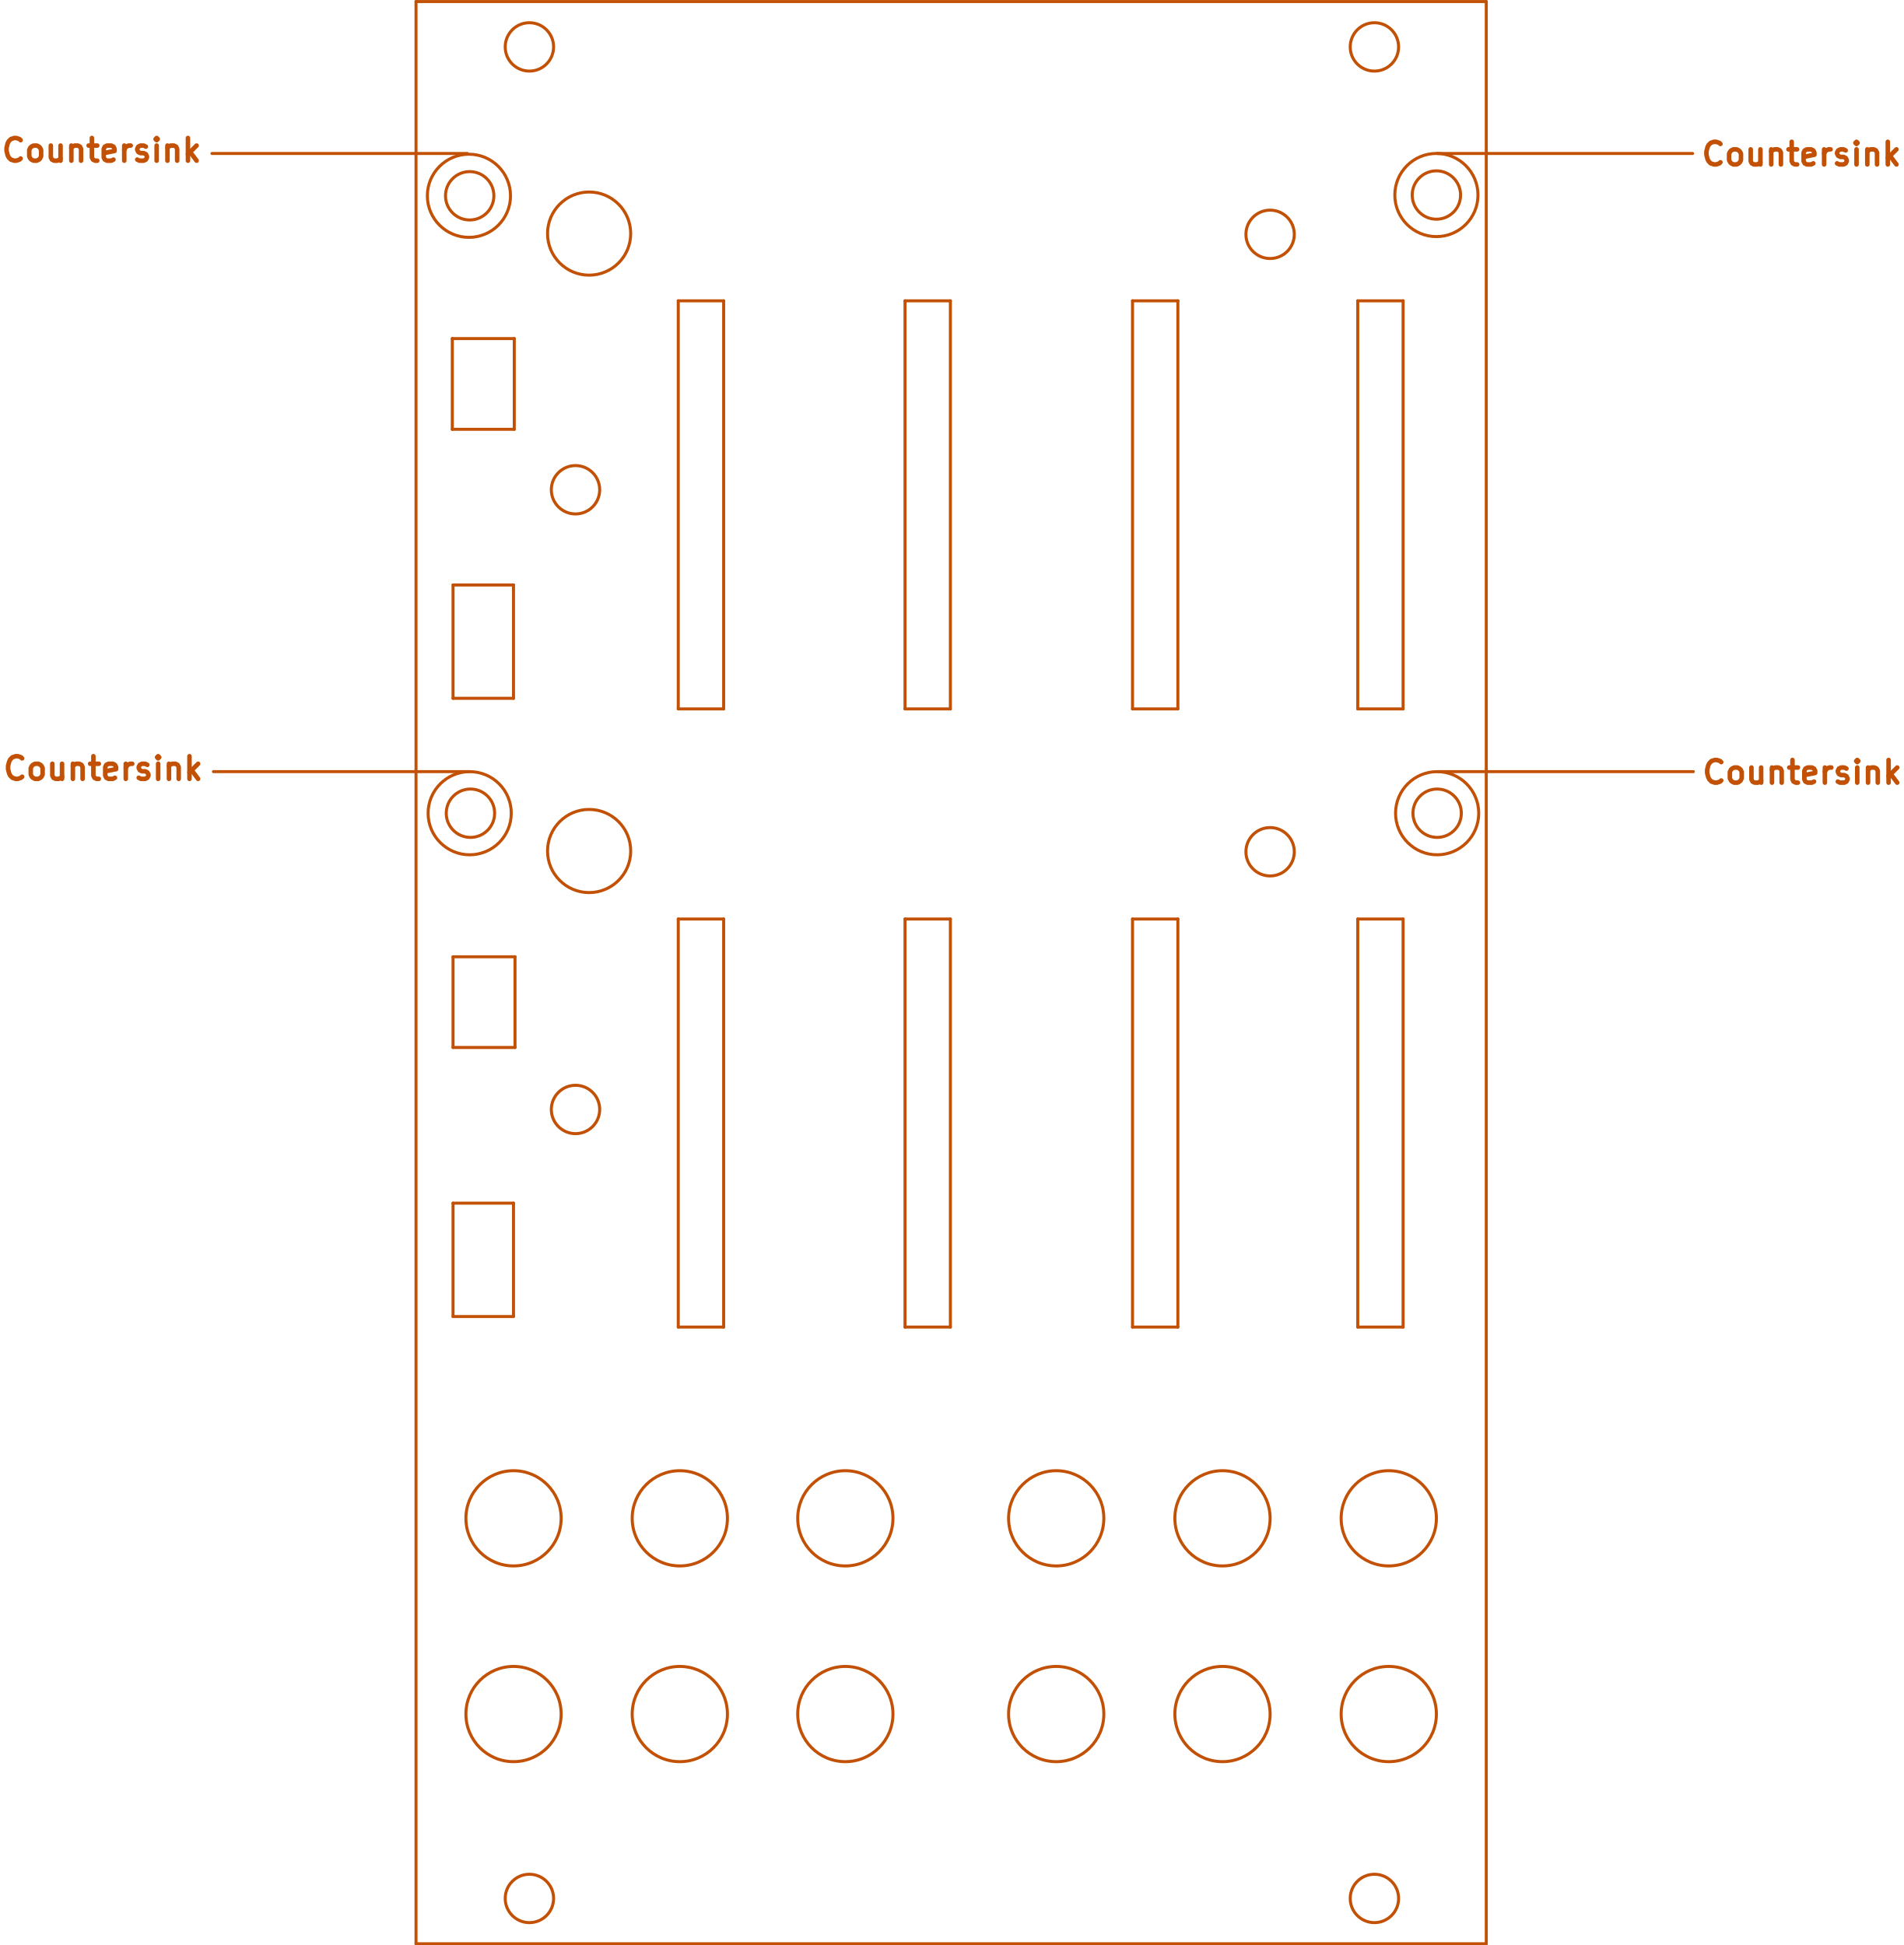
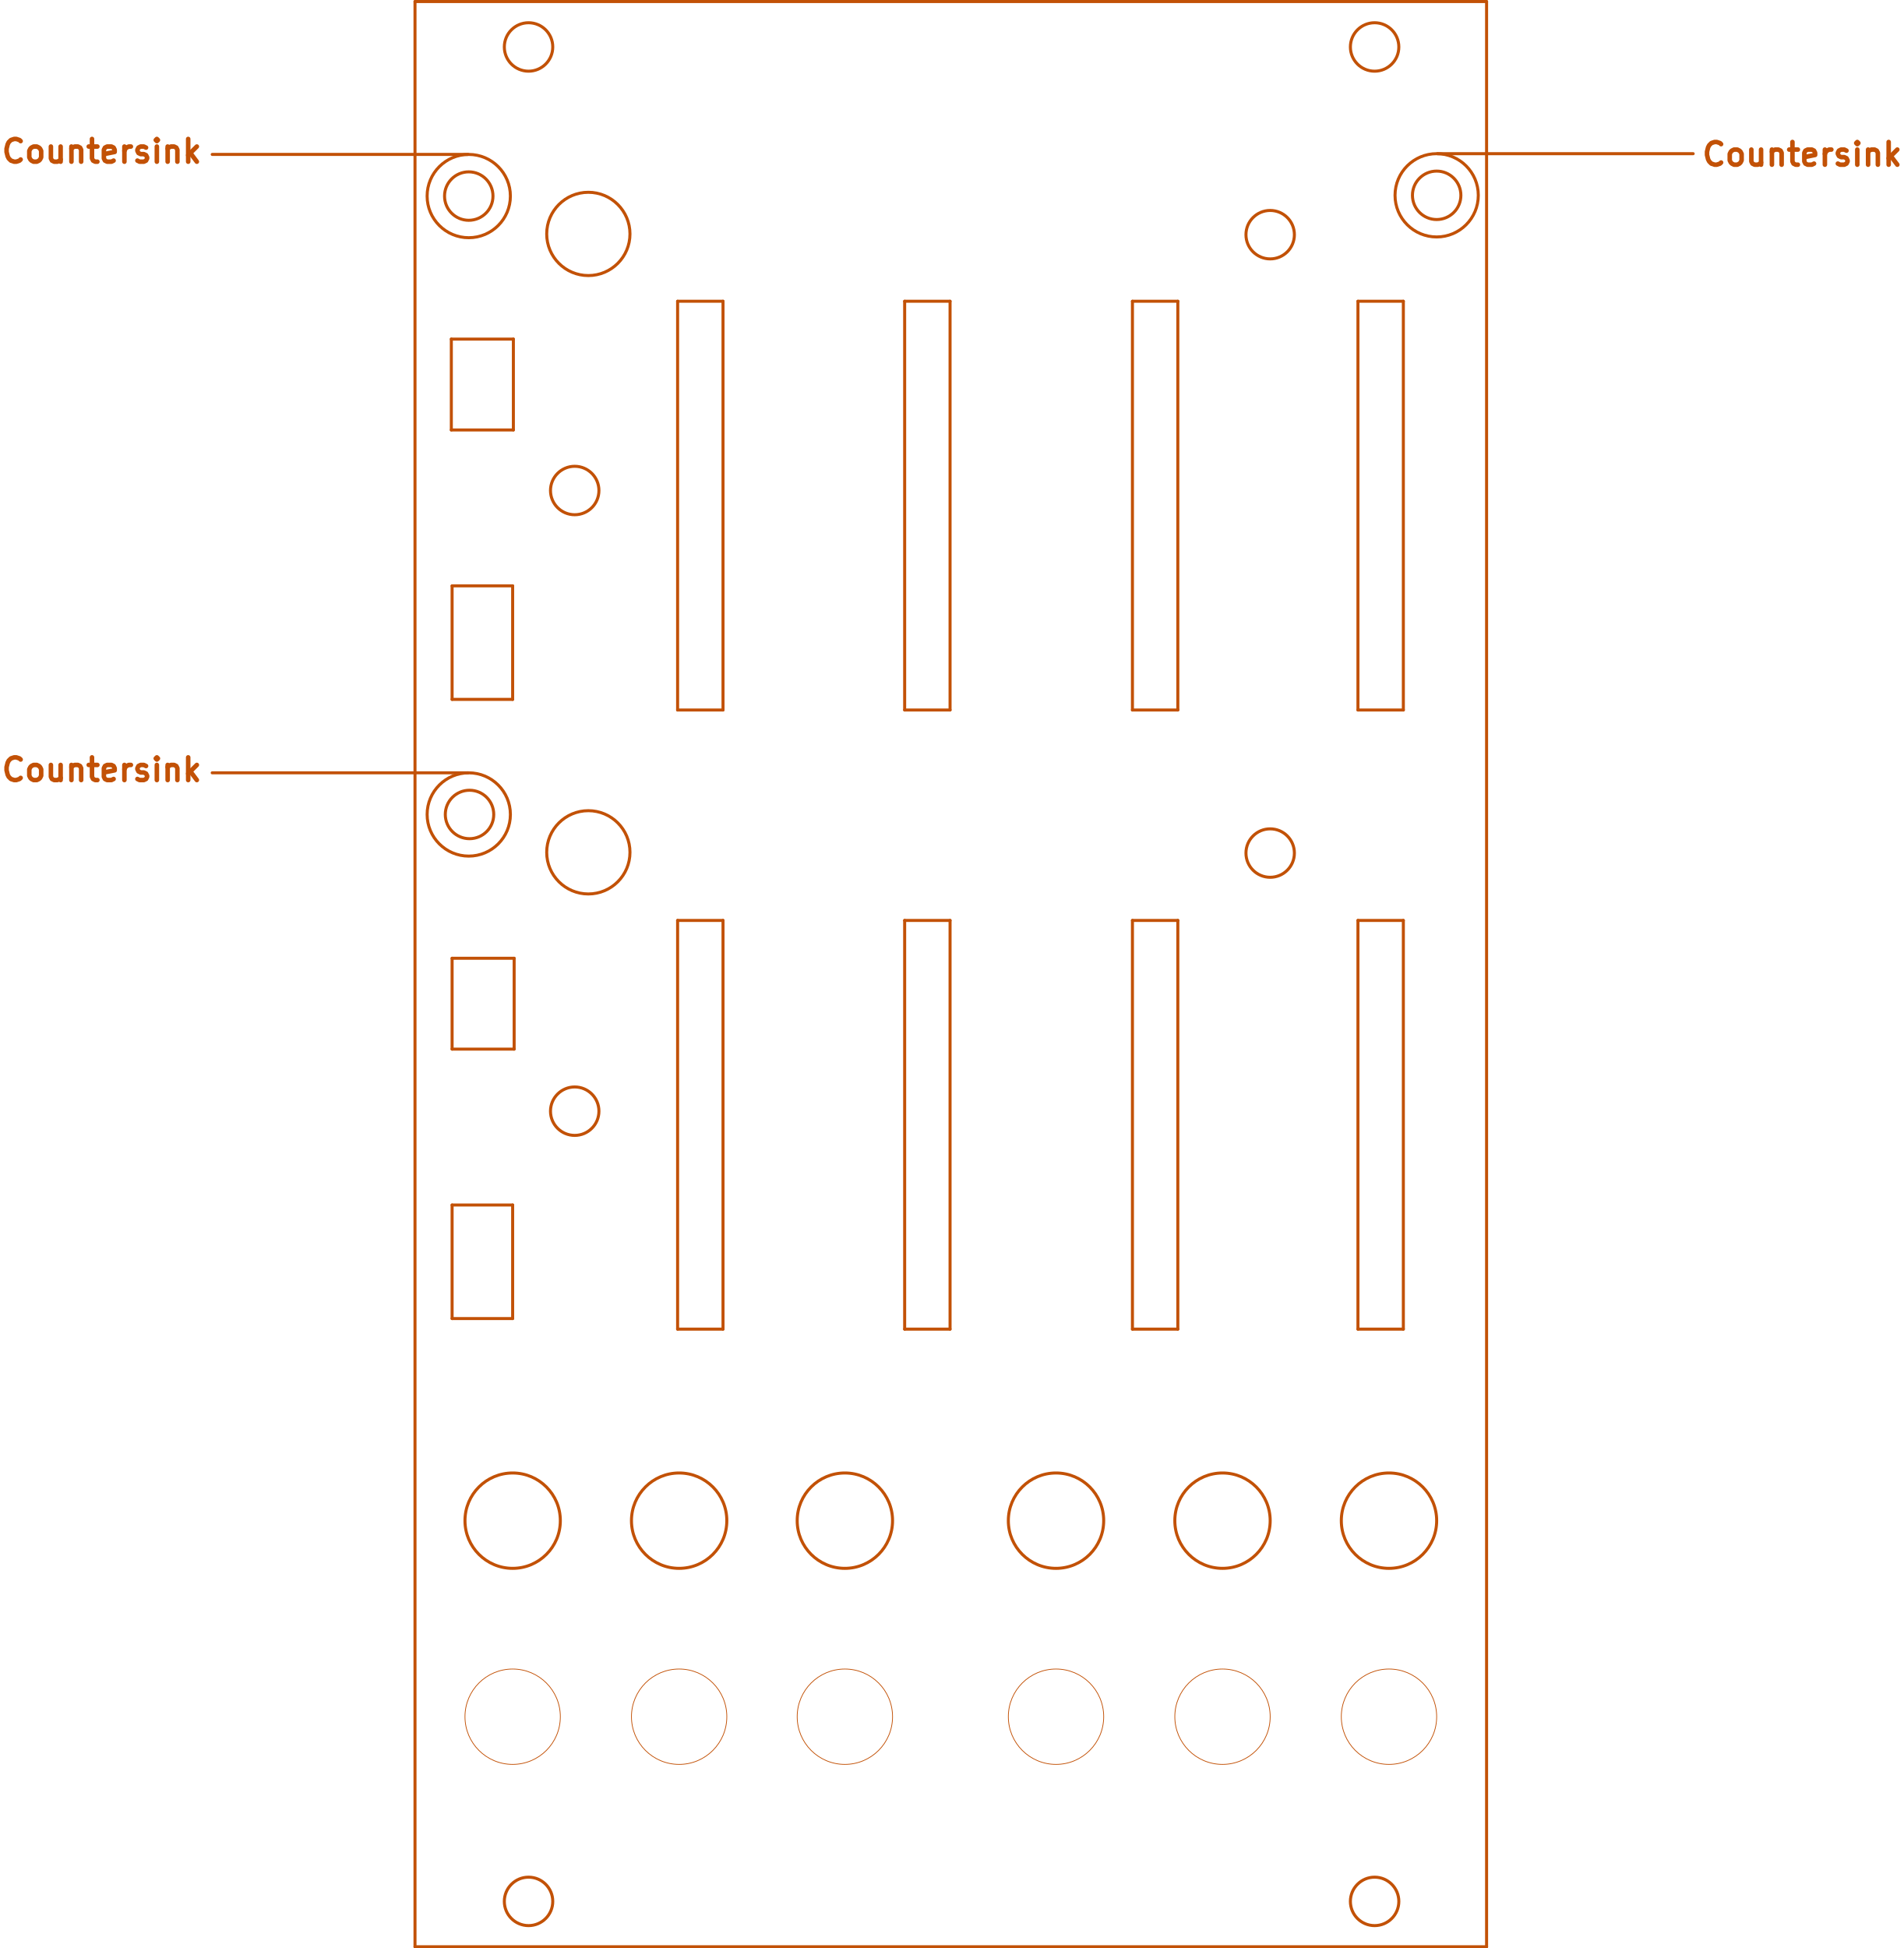
- <svg xmlns="http://www.w3.org/2000/svg" version="1.1" width="12.593cm" height="12.868cm" viewBox="0 0 49580 50660 ">
+ <svg xmlns="http://www.w3.org/2000/svg" version="1.1" width="12.578cm" height="12.868cm" viewBox="0 0 49520 50660 ">
  <g style="fill:#000000; fill-opacity:1;stroke:#000000; stroke-opacity:1; stroke-linecap:round; stroke-linejoin:round; " transform="translate(0 0) scale(1 1)">
</g>
  <g style="fill:#000000; fill-opacity:0.0;  stroke:#000000; stroke-width:-0; stroke-opacity:1;  stroke-linecap:round; stroke-linejoin:round;">
</g>
  <g style="fill:#C25106; fill-opacity:0.0;  stroke:#C25106; stroke-width:-0; stroke-opacity:1;  stroke-linecap:round; stroke-linejoin:round;">
</g>
  <g style="fill:#C25106; fill-opacity:0.0;  stroke:#C25106; stroke-width:78.74; stroke-opacity:1;  stroke-linecap:round; stroke-linejoin:round;">
-     <path d="M44102 20098 L37449 20098 " />
+     <path d="M12173 4015 L5520 4015 " />
  </g>
  <g style="fill:#C25106; fill-opacity:0.0;  stroke:#C25106; stroke-width:118.11; stroke-opacity:1;  stroke-linecap:round; stroke-linejoin:round;">
-     <path d="M44828 20329 L44800 20357 L44715 20385 L44659 20385 L44575 20357 L44519 20300 L44491 20244 L44462 20132 L44462 20047 L44491 19935 L44519 19879 L44575 19822 L44659 19794 L44715 19794 L44800 19822 L44828 19850 " />
-     <path d="M45165 20385 L45109 20357 L45081 20329 L45053 20272 L45053 20104 L45081 20047 L45109 20019 L45165 19991 L45250 19991 L45306 20019 L45334 20047 L45362 20104 L45362 20272 L45334 20329 L45306 20357 L45250 20385 L45165 20385 " />
-     <path d="M45868 19991 L45868 20385 " />
-     <path d="M45615 19991 L45615 20300 L45643 20357 L45700 20385 L45784 20385 L45840 20357 L45868 20329 " />
-     <path d="M46150 19991 L46150 20385 " />
-     <path d="M46150 20047 L46178 20019 L46234 19991 L46318 19991 L46375 20019 L46403 20075 L46403 20385 " />
-     <path d="M46600 19991 L46825 19991 " />
-     <path d="M46684 19794 L46684 20300 L46712 20357 L46768 20385 L46825 20385 " />
-     <path d="M47246 20357 L47190 20385 L47078 20385 L47021 20357 L46993 20300 L46993 20075 L47021 20019 L47078 19991 L47190 19991 L47246 20019 L47275 20075 L47275 20132 L46993 20188 " />
-     <path d="M47528 20385 L47528 19991 " />
-     <path d="M47528 20104 L47556 20047 L47584 20019 L47640 19991 L47696 19991 " />
-     <path d="M47865 20357 L47921 20385 L48034 20385 L48090 20357 L48118 20300 L48118 20272 L48090 20216 L48034 20188 L47949 20188 L47893 20160 L47865 20104 L47865 20075 L47893 20019 L47949 19991 L48034 19991 L48090 20019 " />
-     <path d="M48371 20385 L48371 19991 " />
-     <path d="M48371 19794 L48343 19822 L48371 19850 L48399 19822 L48371 19794 L48371 19850 " />
-     <path d="M48652 19991 L48652 20385 " />
-     <path d="M48652 20047 L48681 20019 L48737 19991 L48821 19991 L48877 20019 L48906 20075 L48906 20385 " />
-     <path d="M49187 20385 L49187 19794 " />
-     <path d="M49243 20160 L49412 20385 " />
-     <path d="M49412 19991 L49187 20216 " />
+     <path d="M537 4147 L508 4176 L424 4204 L368 4204 L284 4176 L227 4119 L199 4063 L171 3951 L171 3866 L199 3754 L227 3697 L284 3641 L368 3613 L424 3613 L508 3641 L537 3669 " />
+     <path d="M874 4204 L818 4176 L790 4147 L762 4091 L762 3922 L790 3866 L818 3838 L874 3810 L958 3810 L1015 3838 L1043 3866 L1071 3922 L1071 4091 L1043 4147 L1015 4176 L958 4204 L874 4204 " />
+     <path d="M1577 3810 L1577 4204 " />
+     <path d="M1324 3810 L1324 4119 L1352 4176 L1408 4204 L1493 4204 L1549 4176 L1577 4147 " />
+     <path d="M1858 3810 L1858 4204 " />
+     <path d="M1858 3866 L1886 3838 L1943 3810 L2027 3810 L2083 3838 L2111 3894 L2111 4204 " />
+     <path d="M2308 3810 L2533 3810 " />
+     <path d="M2393 3613 L2393 4119 L2421 4176 L2477 4204 L2533 4204 " />
+     <path d="M2955 4176 L2899 4204 L2786 4204 L2730 4176 L2702 4119 L2702 3894 L2730 3838 L2786 3810 L2899 3810 L2955 3838 L2983 3894 L2983 3951 L2702 4007 " />
+     <path d="M3236 4204 L3236 3810 " />
+     <path d="M3236 3922 L3264 3866 L3293 3838 L3349 3810 L3405 3810 " />
+     <path d="M3574 4176 L3630 4204 L3742 4204 L3799 4176 L3827 4119 L3827 4091 L3799 4035 L3742 4007 L3658 4007 L3602 3979 L3574 3922 L3574 3894 L3602 3838 L3658 3810 L3742 3810 L3799 3838 " />
+     <path d="M4080 4204 L4080 3810 " />
+     <path d="M4080 3613 L4052 3641 L4080 3669 L4108 3641 L4080 3613 L4080 3669 " />
+     <path d="M4361 3810 L4361 4204 " />
+     <path d="M4361 3866 L4389 3838 L4446 3810 L4530 3810 L4586 3838 L4614 3894 L4614 4204 " />
+     <path d="M4895 4204 L4895 3613 " />
+     <path d="M4952 3979 L5120 4204 " />
+     <path d="M5120 3810 L4895 4035 " />
  </g>
  <g style="fill:#C25106; fill-opacity:0.0;  stroke:#C25106; stroke-width:78.74; stroke-opacity:1;  stroke-linecap:round; stroke-linejoin:round;">
-     <path d="M12213 20098 L5559 20098 " />
+     <path d="M12173 20098 L5520 20098 " />
  </g>
  <g style="fill:#C25106; fill-opacity:0.0;  stroke:#C25106; stroke-width:118.11; stroke-opacity:1;  stroke-linecap:round; stroke-linejoin:round;">
-     <path d="M576 20230 L548 20258 L464 20286 L407 20286 L323 20258 L267 20202 L239 20146 L210 20033 L210 19949 L239 19836 L267 19780 L323 19724 L407 19696 L464 19696 L548 19724 L576 19752 " />
-     <path d="M913 20286 L857 20258 L829 20230 L801 20174 L801 20005 L829 19949 L857 19921 L913 19893 L998 19893 L1054 19921 L1082 19949 L1110 20005 L1110 20174 L1082 20230 L1054 20258 L998 20286 L913 20286 " />
-     <path d="M1616 19893 L1616 20286 " />
-     <path d="M1363 19893 L1363 20202 L1392 20258 L1448 20286 L1532 20286 L1588 20258 L1616 20230 " />
-     <path d="M1898 19893 L1898 20286 " />
-     <path d="M1898 19949 L1926 19921 L1982 19893 L2066 19893 L2123 19921 L2151 19977 L2151 20286 " />
-     <path d="M2348 19893 L2573 19893 " />
-     <path d="M2432 19696 L2432 20202 L2460 20258 L2516 20286 L2573 20286 " />
-     <path d="M2994 20258 L2938 20286 L2826 20286 L2769 20258 L2741 20202 L2741 19977 L2769 19921 L2826 19893 L2938 19893 L2994 19921 L3023 19977 L3023 20033 L2741 20089 " />
-     <path d="M3276 20286 L3276 19893 " />
-     <path d="M3276 20005 L3304 19949 L3332 19921 L3388 19893 L3444 19893 " />
-     <path d="M3613 20258 L3669 20286 L3782 20286 L3838 20258 L3866 20202 L3866 20174 L3838 20118 L3782 20089 L3697 20089 L3641 20061 L3613 20005 L3613 19977 L3641 19921 L3697 19893 L3782 19893 L3838 19921 " />
-     <path d="M4119 20286 L4119 19893 " />
-     <path d="M4119 19696 L4091 19724 L4119 19752 L4147 19724 L4119 19696 L4119 19752 " />
-     <path d="M4401 19893 L4401 20286 " />
-     <path d="M4401 19949 L4429 19921 L4485 19893 L4569 19893 L4625 19921 L4654 19977 L4654 20286 " />
-     <path d="M4935 20286 L4935 19696 " />
-     <path d="M4991 20061 L5160 20286 " />
-     <path d="M5160 19893 L4935 20118 " />
+     <path d="M537 20230 L508 20258 L424 20286 L368 20286 L284 20258 L227 20202 L199 20146 L171 20033 L171 19949 L199 19836 L227 19780 L284 19724 L368 19696 L424 19696 L508 19724 L537 19752 " />
+     <path d="M874 20286 L818 20258 L790 20230 L762 20174 L762 20005 L790 19949 L818 19921 L874 19893 L958 19893 L1015 19921 L1043 19949 L1071 20005 L1071 20174 L1043 20230 L1015 20258 L958 20286 L874 20286 " />
+     <path d="M1577 19893 L1577 20286 " />
+     <path d="M1324 19893 L1324 20202 L1352 20258 L1408 20286 L1493 20286 L1549 20258 L1577 20230 " />
+     <path d="M1858 19893 L1858 20286 " />
+     <path d="M1858 19949 L1886 19921 L1943 19893 L2027 19893 L2083 19921 L2111 19977 L2111 20286 " />
+     <path d="M2308 19893 L2533 19893 " />
+     <path d="M2393 19696 L2393 20202 L2421 20258 L2477 20286 L2533 20286 " />
+     <path d="M2955 20258 L2899 20286 L2786 20286 L2730 20258 L2702 20202 L2702 19977 L2730 19921 L2786 19893 L2899 19893 L2955 19921 L2983 19977 L2983 20033 L2702 20089 " />
+     <path d="M3236 20286 L3236 19893 " />
+     <path d="M3236 20005 L3264 19949 L3293 19921 L3349 19893 L3405 19893 " />
+     <path d="M3574 20258 L3630 20286 L3742 20286 L3799 20258 L3827 20202 L3827 20174 L3799 20118 L3742 20089 L3658 20089 L3602 20061 L3574 20005 L3574 19977 L3602 19921 L3658 19893 L3742 19893 L3799 19921 " />
+     <path d="M4080 20286 L4080 19893 " />
+     <path d="M4080 19696 L4052 19724 L4080 19752 L4108 19724 L4080 19696 L4080 19752 " />
+     <path d="M4361 19893 L4361 20286 " />
+     <path d="M4361 19949 L4389 19921 L4446 19893 L4530 19893 L4586 19921 L4614 19977 L4614 20286 " />
+     <path d="M4895 20286 L4895 19696 " />
+     <path d="M4952 20061 L5120 20286 " />
+     <path d="M5120 19893 L4895 20118 " />
+   </g>
+   <g style="fill:#C25106; fill-opacity:0.0;  stroke:#C25106; stroke-width:19.685; stroke-opacity:1;  stroke-linecap:round; stroke-linejoin:round;">
+     <circle cx="36130.5" cy="44645.7" r="1240.16" />
+     <circle cx="31799.8" cy="44645.7" r="1240.16" />
+     <circle cx="27469.1" cy="44645.7" r="1240.16" />
+     <circle cx="21976.9" cy="44645.7" r="1240.16" />
+     <circle cx="17665.9" cy="44645.7" r="1240.16" />
  </g>
  <g style="fill:#C25106; fill-opacity:0.0;  stroke:#C25106; stroke-width:78.74; stroke-opacity:1;  stroke-linecap:round; stroke-linejoin:round;">
-     <circle cx="36169.9" cy="44645.7" r="1240.16" />
-     <circle cx="31839.1" cy="44645.7" r="1240.16" />
-     <circle cx="27508.4" cy="44645.7" r="1240.16" />
-     <circle cx="22016.3" cy="44645.7" r="1240.16" />
-     <circle cx="17705.3" cy="44645.7" r="1240.16" />
-     <circle cx="36169.9" cy="39547.2" r="1240.16" />
-     <circle cx="31839.1" cy="39547.2" r="1240.16" />
-     <circle cx="27508.4" cy="39547.2" r="1240.16" />
-     <circle cx="22016.3" cy="39547.2" r="1240.16" />
+     <circle cx="36130.5" cy="39547.2" r="1240.16" />
+     <circle cx="31799.8" cy="39547.2" r="1240.16" />
+     <circle cx="27469.1" cy="39547.2" r="1240.16" />
+     <circle cx="21976.9" cy="39547.2" r="1240.16" />
  </g>
  <g style="fill:#C25106; fill-opacity:0.0;  stroke:#C25106; stroke-width:118.11; stroke-opacity:1;  stroke-linecap:round; stroke-linejoin:round;">
-     <path d="M44808 4226 L44780 4254 L44696 4282 L44640 4282 L44555 4254 L44499 4198 L44471 4142 L44443 4029 L44443 3945 L44471 3832 L44499 3776 L44555 3720 L44640 3692 L44696 3692 L44780 3720 L44808 3748 " />
-     <path d="M45146 4282 L45089 4254 L45061 4226 L45033 4170 L45033 4001 L45061 3945 L45089 3917 L45146 3889 L45230 3889 L45286 3917 L45314 3945 L45343 4001 L45343 4170 L45314 4226 L45286 4254 L45230 4282 L45146 4282 " />
-     <path d="M45849 3889 L45849 4282 " />
-     <path d="M45596 3889 L45596 4198 L45624 4254 L45680 4282 L45764 4282 L45821 4254 L45849 4226 " />
-     <path d="M46130 3889 L46130 4282 " />
-     <path d="M46130 3945 L46158 3917 L46214 3889 L46299 3889 L46355 3917 L46383 3973 L46383 4282 " />
-     <path d="M46580 3889 L46805 3889 " />
-     <path d="M46664 3692 L46664 4198 L46692 4254 L46749 4282 L46805 4282 " />
-     <path d="M47227 4254 L47170 4282 L47058 4282 L47002 4254 L46974 4198 L46974 3973 L47002 3917 L47058 3889 L47170 3889 L47227 3917 L47255 3973 L47255 4029 L46974 4086 " />
-     <path d="M47508 4282 L47508 3889 " />
-     <path d="M47508 4001 L47536 3945 L47564 3917 L47620 3889 L47677 3889 " />
-     <path d="M47845 4254 L47902 4282 L48014 4282 L48070 4254 L48098 4198 L48098 4170 L48070 4114 L48014 4086 L47930 4086 L47874 4057 L47845 4001 L47845 3973 L47874 3917 L47930 3889 L48014 3889 L48070 3917 " />
-     <path d="M48352 4282 L48352 3889 " />
-     <path d="M48352 3692 L48323 3720 L48352 3748 L48380 3720 L48352 3692 L48352 3748 " />
-     <path d="M48633 3889 L48633 4282 " />
-     <path d="M48633 3945 L48661 3917 L48717 3889 L48802 3889 L48858 3917 L48886 3973 L48886 4282 " />
-     <path d="M49167 4282 L49167 3692 " />
-     <path d="M49223 4057 L49392 4282 " />
-     <path d="M49392 3889 L49167 4114 " />
+     <path d="M44769 4226 L44741 4254 L44656 4282 L44600 4282 L44516 4254 L44460 4198 L44431 4142 L44403 4029 L44403 3945 L44431 3832 L44460 3776 L44516 3720 L44600 3692 L44656 3692 L44741 3720 L44769 3748 " />
+     <path d="M45106 4282 L45050 4254 L45022 4226 L44994 4170 L44994 4001 L45022 3945 L45050 3917 L45106 3889 L45191 3889 L45247 3917 L45275 3945 L45303 4001 L45303 4170 L45275 4226 L45247 4254 L45191 4282 L45106 4282 " />
+     <path d="M45809 3889 L45809 4282 " />
+     <path d="M45556 3889 L45556 4198 L45584 4254 L45641 4282 L45725 4282 L45781 4254 L45809 4226 " />
+     <path d="M46091 3889 L46091 4282 " />
+     <path d="M46091 3945 L46119 3917 L46175 3889 L46259 3889 L46316 3917 L46344 3973 L46344 4282 " />
+     <path d="M46541 3889 L46766 3889 " />
+     <path d="M46625 3692 L46625 4198 L46653 4254 L46709 4282 L46766 4282 " />
+     <path d="M47187 4254 L47131 4282 L47019 4282 L46962 4254 L46934 4198 L46934 3973 L46962 3917 L47019 3889 L47131 3889 L47187 3917 L47215 3973 L47215 4029 L46934 4086 " />
+     <path d="M47469 4282 L47469 3889 " />
+     <path d="M47469 4001 L47497 3945 L47525 3917 L47581 3889 L47637 3889 " />
+     <path d="M47806 4254 L47862 4282 L47975 4282 L48031 4254 L48059 4198 L48059 4170 L48031 4114 L47975 4086 L47890 4086 L47834 4057 L47806 4001 L47806 3973 L47834 3917 L47890 3889 L47975 3889 L48031 3917 " />
+     <path d="M48312 4282 L48312 3889 " />
+     <path d="M48312 3692 L48284 3720 L48312 3748 L48340 3720 L48312 3692 L48312 3748 " />
+     <path d="M48593 3889 L48593 4282 " />
+     <path d="M48593 3945 L48622 3917 L48678 3889 L48762 3889 L48818 3917 L48847 3973 L48847 4282 " />
+     <path d="M49128 4282 L49128 3692 " />
+     <path d="M49184 4057 L49353 4282 " />
+     <path d="M49353 3889 L49128 4114 " />
  </g>
  <g style="fill:#C25106; fill-opacity:0.0;  stroke:#C25106; stroke-width:78.74; stroke-opacity:1;  stroke-linecap:round; stroke-linejoin:round;">
-     <path d="M44083 3996 L37429 3996 " />
-     <circle cx="17705.3" cy="39547.2" r="1240.16" />
-     <circle cx="13374.6" cy="44645.7" r="1240.16" />
-     <circle cx="13374.6" cy="39547.2" r="1240.16" />
-     <circle cx="14988.8" cy="28897.6" r="629.921" />
-     <circle cx="14988.8" cy="12755.9" r="629.921" />
-     <circle cx="33079.3" cy="22185" r="629.921" />
-     <path d="M36543 23937 L35362 23937 " />
-     <path d="M36543 34566 L36543 23937 " />
-     <path d="M35362 34566 L36543 34566 " />
-     <path d="M30677 23937 L29496 23937 " />
-     <path d="M30677 34566 L30677 23937 " />
-     <path d="M29496 34566 L30677 34566 " />
-     <path d="M24752 23937 L23571 23937 " />
-     <path d="M24752 34566 L24752 23937 " />
-     <path d="M23571 34566 L24752 34566 " />
-     <path d="M35362 23937 L35362 34566 " />
-     <path d="M29496 23937 L29496 34566 " />
-     <path d="M23571 23937 L23571 34566 " />
-     <circle cx="12252.5" cy="21181.1" r="629.921" />
-     <circle cx="12232.8" cy="21181.1" r="1082.86" />
-     <circle cx="37429.7" cy="21181.1" r="629.921" />
-     <circle cx="37429.7" cy="21181.1" r="1082.86" />
-     <path d="M13413 24921 L11799 24921 " />
-     <path d="M11799 24921 L11799 27283 " />
-     <path d="M11799 27283 L13413 27283 " />
-     <path d="M13413 27283 L13413 24921 " />
-     <path d="M13374 31338 L11799 31338 " />
-     <path d="M11799 31338 L11799 34291 " />
-     <path d="M11799 34291 L13374 34291 " />
-     <path d="M13374 34291 L13374 31338 " />
-     <path d="M18847 23937 L17665 23937 " />
-     <path d="M17665 23937 L17665 34566 " />
-     <path d="M18847 34566 L18847 23937 " />
-     <path d="M17665 34566 L18847 34566 " />
-     <circle cx="15343.3" cy="22165.5" r="1082.86" />
-     <circle cx="33079.3" cy="6102.36" r="629.921" />
-     <path d="M36543 7834 L35362 7834 " />
-     <path d="M36543 18464 L36543 7834 " />
-     <path d="M35362 18464 L36543 18464 " />
-     <path d="M30677 7834 L29496 7834 " />
-     <path d="M30677 18464 L30677 7834 " />
-     <path d="M29496 18464 L30677 18464 " />
-     <path d="M24752 7834 L23571 7834 " />
-     <path d="M24752 18464 L24752 7834 " />
-     <path d="M23571 18464 L24752 18464 " />
-     <path d="M35362 7834 L35362 18464 " />
-     <path d="M29496 7834 L29496 18464 " />
-     <path d="M23571 7834 L23571 18464 " />
-     <path d="M18847 18464 L18847 7834 " />
-     <path d="M17665 18464 L18847 18464 " />
-     <path d="M17665 7834 L17665 18464 " />
-     <path d="M18847 7834 L17665 7834 " />
-     <path d="M13374 18188 L13374 15236 " />
-     <path d="M11799 18188 L13374 18188 " />
-     <path d="M11799 15236 L11799 18188 " />
-     <path d="M13374 15236 L11799 15236 " />
-     <path d="M13394 11181 L13394 8818 " />
-     <path d="M11780 11181 L13394 11181 " />
-     <path d="M11780 8818 L11780 11181 " />
-     <path d="M13394 8818 L11780 8818 " />
-     <circle cx="15343.3" cy="6082.86" r="1082.86" />
-     <path d="M38709 39 L38709 50629 " />
-     <circle cx="37410" cy="5078.74" r="1082.86" />
-     <circle cx="37410" cy="5078.74" r="629.921" />
-     <path d="M12173 3996 L5520 3996 " />
+     <path d="M44043 3996 L37390 3996 " />
+     <circle cx="17665.9" cy="39547.2" r="1240.16" />
  </g>
-   <g style="fill:#C25106; fill-opacity:0.0;  stroke:#C25106; stroke-width:118.11; stroke-opacity:1;  stroke-linecap:round; stroke-linejoin:round;">
-     <path d="M537 4128 L508 4156 L424 4184 L368 4184 L284 4156 L227 4100 L199 4043 L171 3931 L171 3847 L199 3734 L227 3678 L284 3622 L368 3593 L424 3593 L508 3622 L537 3650 " />
-     <path d="M874 4184 L818 4156 L790 4128 L762 4071 L762 3903 L790 3847 L818 3818 L874 3790 L958 3790 L1015 3818 L1043 3847 L1071 3903 L1071 4071 L1043 4128 L1015 4156 L958 4184 L874 4184 " />
-     <path d="M1577 3790 L1577 4184 " />
-     <path d="M1324 3790 L1324 4100 L1352 4156 L1408 4184 L1493 4184 L1549 4156 L1577 4128 " />
-     <path d="M1858 3790 L1858 4184 " />
-     <path d="M1858 3847 L1886 3818 L1943 3790 L2027 3790 L2083 3818 L2111 3875 L2111 4184 " />
-     <path d="M2308 3790 L2533 3790 " />
-     <path d="M2393 3593 L2393 4100 L2421 4156 L2477 4184 L2533 4184 " />
-     <path d="M2955 4156 L2899 4184 L2786 4184 L2730 4156 L2702 4100 L2702 3875 L2730 3818 L2786 3790 L2899 3790 L2955 3818 L2983 3875 L2983 3931 L2702 3987 " />
-     <path d="M3236 4184 L3236 3790 " />
-     <path d="M3236 3903 L3264 3847 L3293 3818 L3349 3790 L3405 3790 " />
-     <path d="M3574 4156 L3630 4184 L3742 4184 L3799 4156 L3827 4100 L3827 4071 L3799 4015 L3742 3987 L3658 3987 L3602 3959 L3574 3903 L3574 3875 L3602 3818 L3658 3790 L3742 3790 L3799 3818 " />
-     <path d="M4080 4184 L4080 3790 " />
-     <path d="M4080 3593 L4052 3622 L4080 3650 L4108 3622 L4080 3593 L4080 3650 " />
-     <path d="M4361 3790 L4361 4184 " />
-     <path d="M4361 3847 L4389 3818 L4446 3790 L4530 3790 L4586 3818 L4614 3875 L4614 4184 " />
-     <path d="M4895 4184 L4895 3593 " />
-     <path d="M4952 3959 L5120 4184 " />
-     <path d="M5120 3790 L4895 4015 " />
+   <g style="fill:#C25106; fill-opacity:0.0;  stroke:#C25106; stroke-width:19.685; stroke-opacity:1;  stroke-linecap:round; stroke-linejoin:round;">
+     <circle cx="13335.2" cy="44645.7" r="1240.16" />
  </g>
  <g style="fill:#C25106; fill-opacity:0.0;  stroke:#C25106; stroke-width:78.74; stroke-opacity:1;  stroke-linecap:round; stroke-linejoin:round;">
-     <circle cx="12213.2" cy="5098.43" r="1082.86" />
-     <circle cx="12232.8" cy="5098.43" r="629.921" />
-     <circle cx="35795.8" cy="49448.8" r="629.921" />
-     <circle cx="35795.8" cy="1220.47" r="629.921" />
-     <circle cx="13788" cy="49448.8" r="629.921" />
-     <circle cx="13788" cy="1220.47" r="629.921" />
-     <path d="M10835 50629 L10835 39 " />
-     <path d="M38709 50629 L10835 50629 " />
-     <path d="M10835 39 L38709 39 " />
+     <circle cx="13335.2" cy="39547.2" r="1240.16" />
+     <circle cx="14949.4" cy="28897.6" r="629.921" />
+     <circle cx="14949.4" cy="12755.9" r="629.921" />
+     <circle cx="33039.9" cy="22185" r="629.921" />
+     <path d="M36504 23937 L35323 23937 " />
+     <path d="M36504 34566 L36504 23937 " />
+     <path d="M35323 34566 L36504 34566 " />
+     <path d="M30638 23937 L29457 23937 " />
+     <path d="M30638 34566 L30638 23937 " />
+     <path d="M29457 34566 L30638 34566 " />
+     <path d="M24713 23937 L23532 23937 " />
+     <path d="M24713 34566 L24713 23937 " />
+     <path d="M23532 34566 L24713 34566 " />
+     <path d="M35323 23937 L35323 34566 " />
+     <path d="M29457 23937 L29457 34566 " />
+     <path d="M23532 23937 L23532 34566 " />
+     <circle cx="12213.2" cy="21181.1" r="629.921" />
+     <circle cx="12193.5" cy="21181.1" r="1082.86" />
+     <path d="M13374 24921 L11760 24921 " />
+     <path d="M11760 24921 L11760 27283 " />
+     <path d="M11760 27283 L13374 27283 " />
+     <path d="M13374 27283 L13374 24921 " />
+     <path d="M13335 31338 L11760 31338 " />
+     <path d="M11760 31338 L11760 34291 " />
+     <path d="M11760 34291 L13335 34291 " />
+     <path d="M13335 34291 L13335 31338 " />
+     <path d="M18807 23937 L17626 23937 " />
+     <path d="M17626 23937 L17626 34566 " />
+     <path d="M18807 34566 L18807 23937 " />
+     <path d="M17626 34566 L18807 34566 " />
+     <circle cx="15303.9" cy="22165.5" r="1082.86" />
+     <circle cx="33039.9" cy="6102.36" r="629.921" />
+     <path d="M36504 7834 L35323 7834 " />
+     <path d="M36504 18464 L36504 7834 " />
+     <path d="M35323 18464 L36504 18464 " />
+     <path d="M30638 7834 L29457 7834 " />
+     <path d="M30638 18464 L30638 7834 " />
+     <path d="M29457 18464 L30638 18464 " />
+     <path d="M24713 7834 L23532 7834 " />
+     <path d="M24713 18464 L24713 7834 " />
+     <path d="M23532 18464 L24713 18464 " />
+     <path d="M35323 7834 L35323 18464 " />
+     <path d="M29457 7834 L29457 18464 " />
+     <path d="M23532 7834 L23532 18464 " />
+     <path d="M18807 18464 L18807 7834 " />
+     <path d="M17626 18464 L18807 18464 " />
+     <path d="M17626 7834 L17626 18464 " />
+     <path d="M18807 7834 L17626 7834 " />
+     <path d="M13335 18188 L13335 15236 " />
+     <path d="M11760 18188 L13335 18188 " />
+     <path d="M11760 15236 L11760 18188 " />
+     <path d="M13335 15236 L11760 15236 " />
+     <path d="M13354 11181 L13354 8818 " />
+     <path d="M11740 11181 L13354 11181 " />
+     <path d="M11740 8818 L11740 11181 " />
+     <path d="M13354 8818 L11740 8818 " />
+     <circle cx="15303.9" cy="6082.86" r="1082.86" />
+     <path d="M38669 39 L38669 50629 " />
+     <circle cx="37370.6" cy="5078.74" r="1082.86" />
+     <circle cx="37370.6" cy="5078.74" r="629.921" />
+     <circle cx="12193.3" cy="5098.43" r="1082.86" />
+     <circle cx="12193.5" cy="5098.43" r="629.921" />
+     <circle cx="35756.5" cy="49448.8" r="629.921" />
+     <circle cx="35756.5" cy="1220.47" r="629.921" />
+     <circle cx="13748.6" cy="49448.8" r="629.921" />
+     <circle cx="13748.6" cy="1220.47" r="629.921" />
+     <path d="M10795 50629 L10795 39 " />
+     <path d="M38669 50629 L10795 50629 " />
+     <path d="M10795 39 L38669 39 " />
  </g>
</svg>
